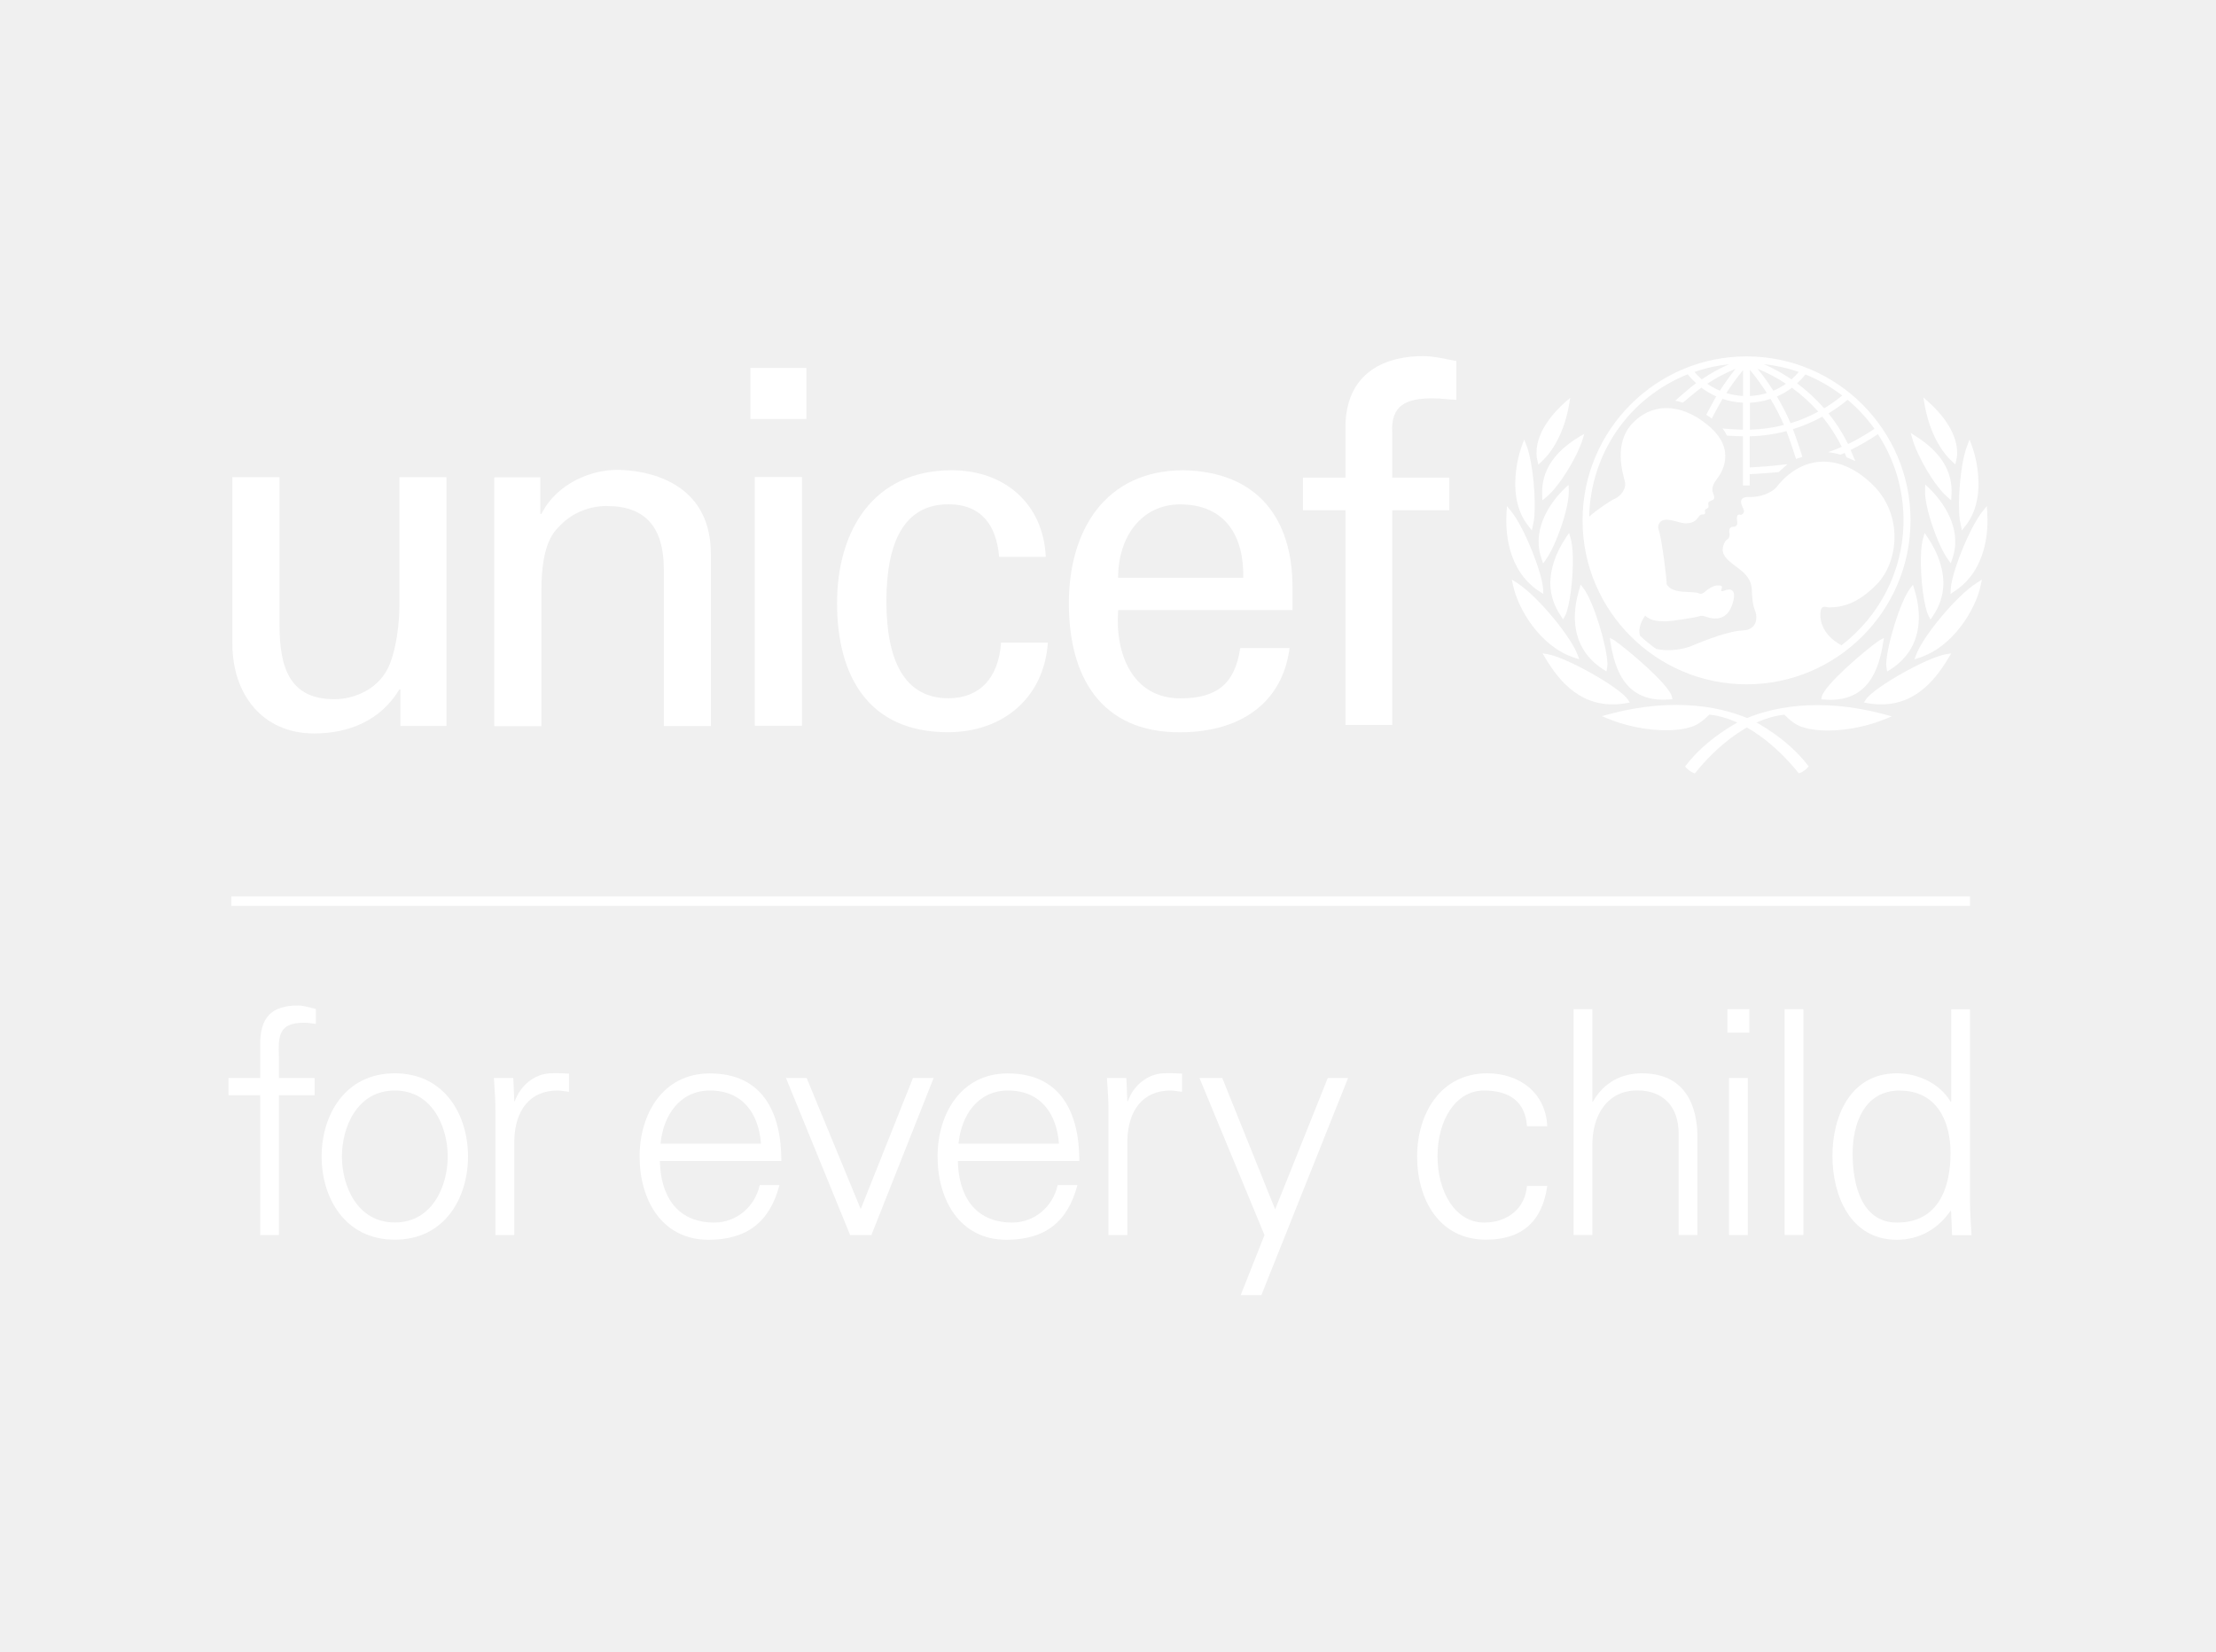
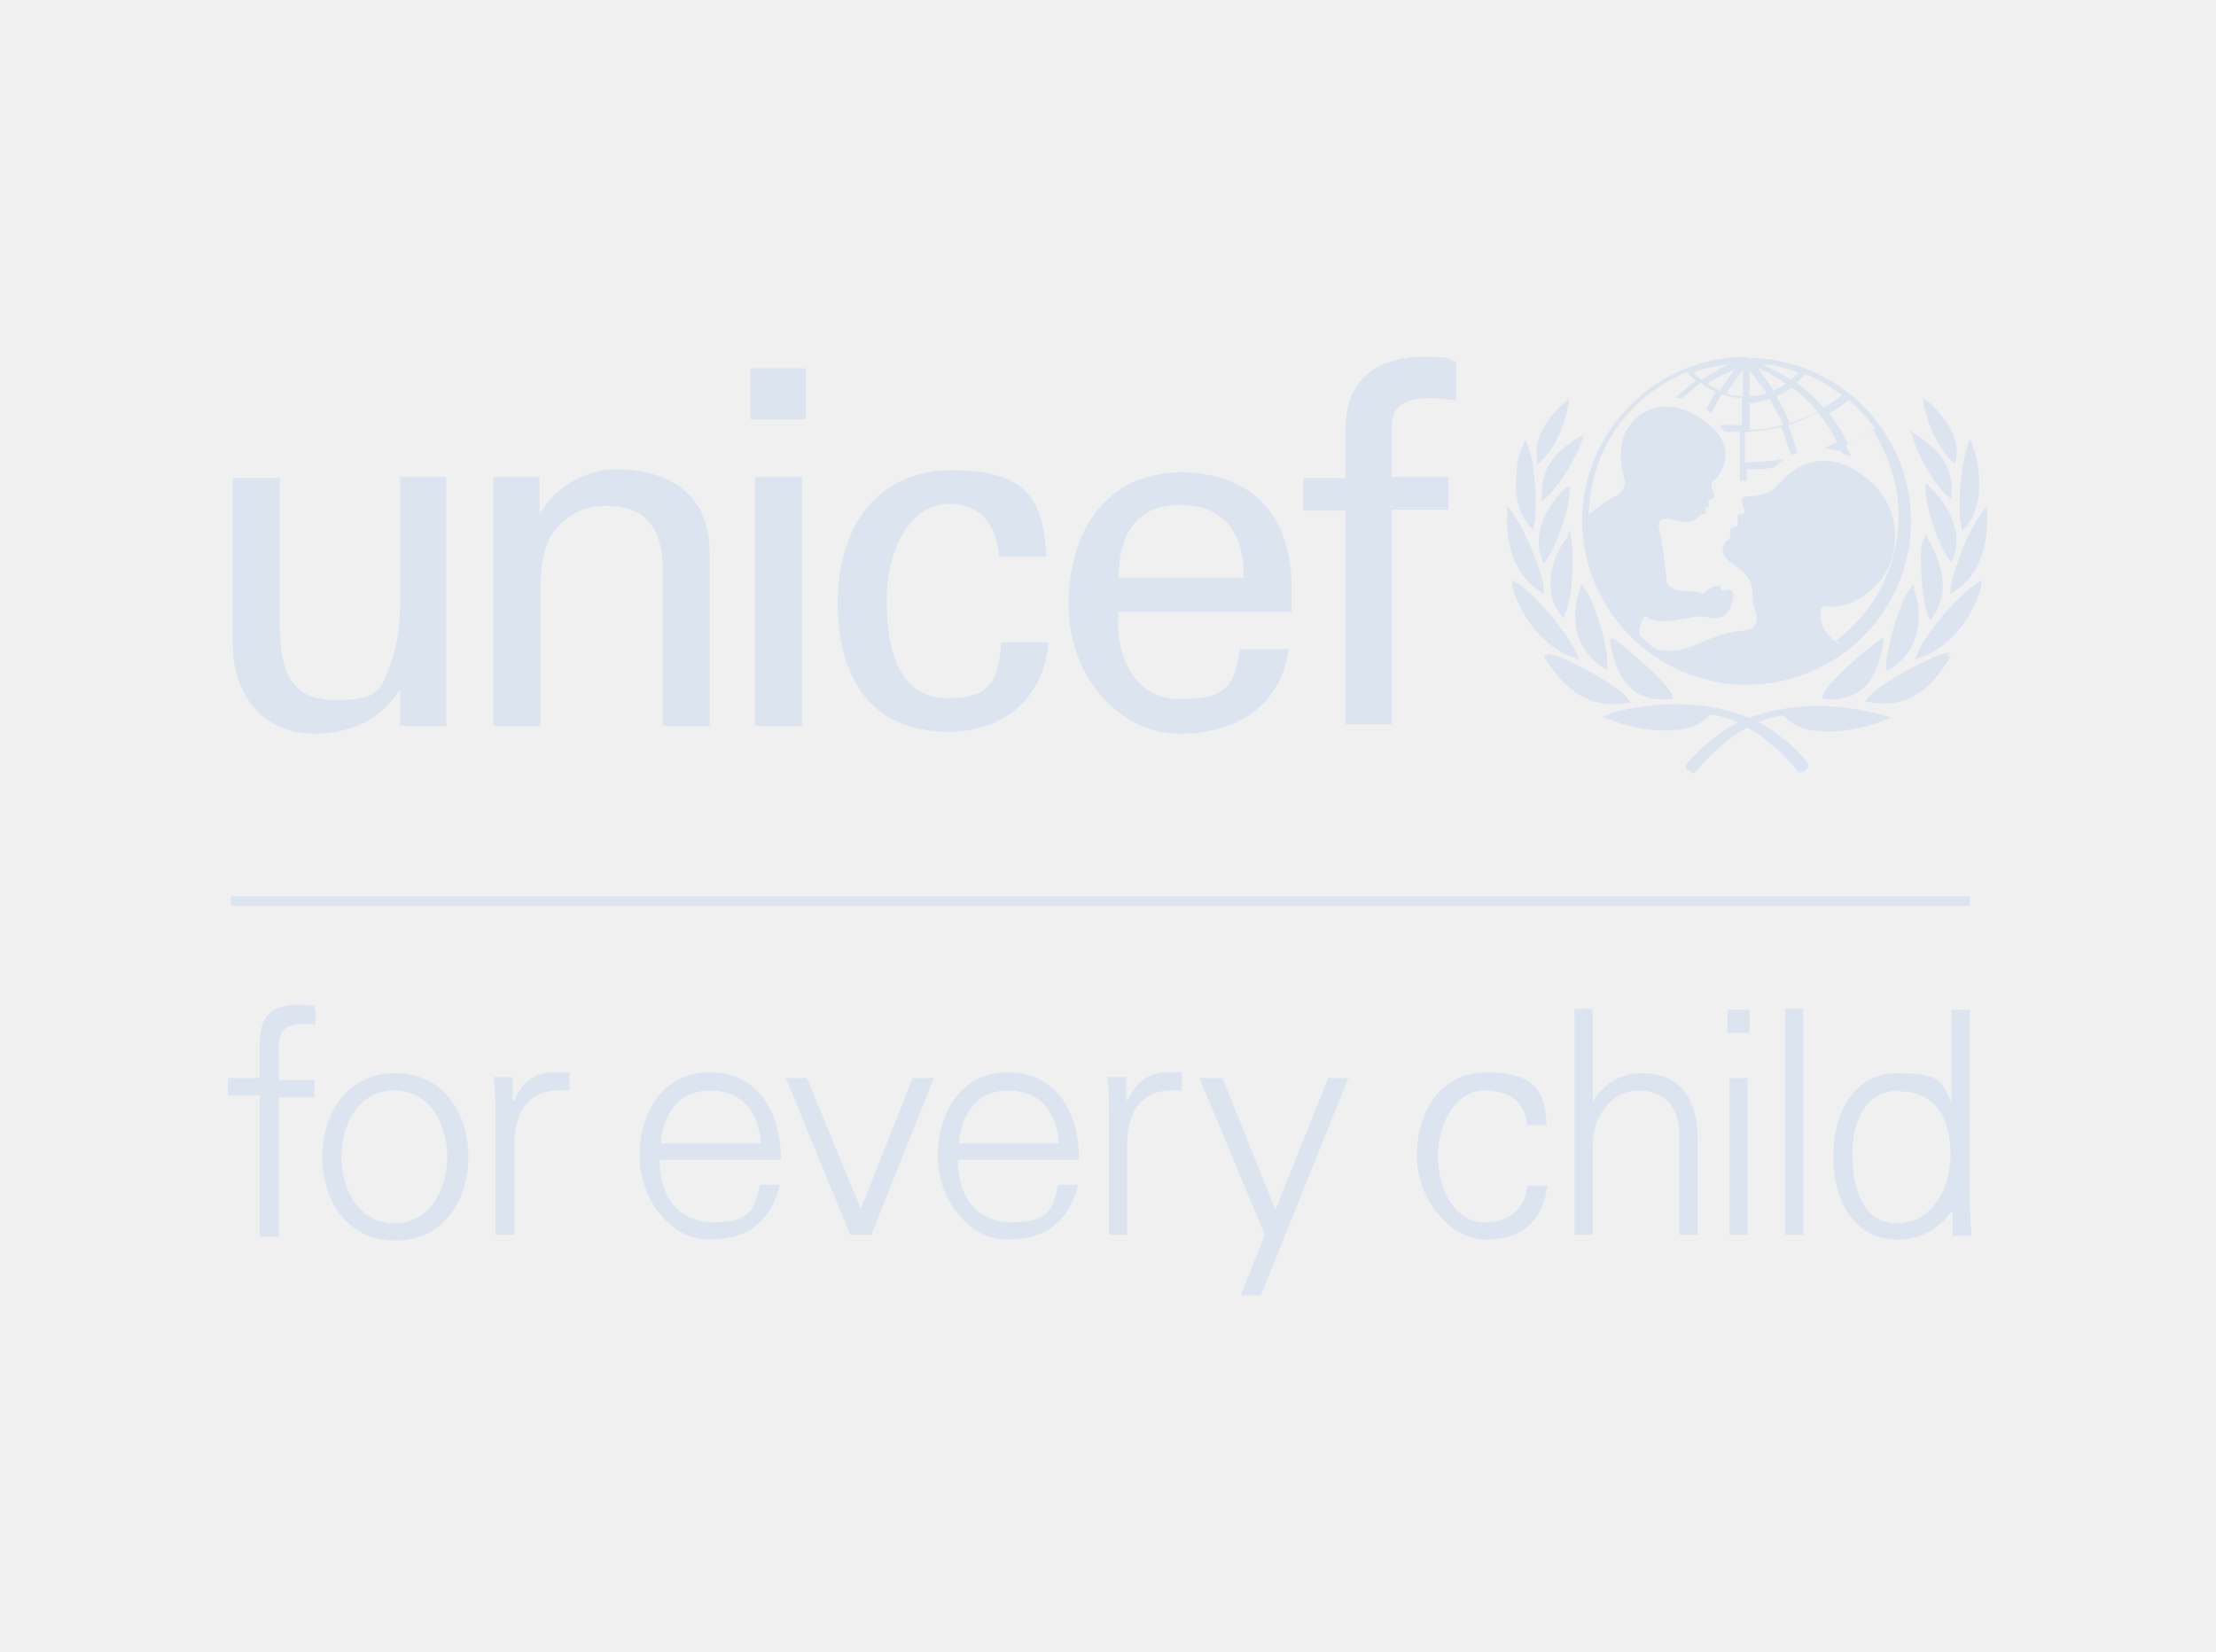
- <svg xmlns="http://www.w3.org/2000/svg" id="Layer_1" data-name="Layer 1" viewBox="0 0 230.4 171.7">
+ <svg xmlns="http://www.w3.org/2000/svg" id="Layer_1" version="1.1" viewBox="0 0 230.4 171.7">
  <defs>
    <style>
-       .cls-1 {
-         fill: #fff;
+       .st0 {
+         fill: #dce5ef;
      }
    </style>
  </defs>
  <g>
-     <path class="cls-1" d="M191.49,67.13c-2.27-1.25-2.31-2.97-2.19-3.61.12-.65.56-.36.85-.36,1.49,0,3.06-.44,4.99-2.41,2.18-2.22,2.86-7.17-.48-10.39-3.61-3.47-7.45-2.87-9.92.25-.51.64-1.74,1.11-2.82,1.07-1.59-.06-.59,1.19-.59,1.45s-.24.44-.38.4c-.54-.15-.32.64-.32.88s-.22.36-.34.36c-.67,0-.48.6-.46.77.02.16-.04.44-.26.56-.21.12-.46.64-.46,1.05,0,.73.66,1.23,1.77,2.05,1.1.83,1.24,1.61,1.26,2.18.02.56.07,1.47.32,2.07.3.72.26,2.05-1.27,2.11-1.87.08-5.19,1.57-5.47,1.67-1.06.37-2.45.51-3.54.24-.59-.42-1.14-.87-1.67-1.36-.22-.75.16-1.56.54-2.1.62.62,1.55.58,2.07.6.52.02,3.08-.38,3.44-.5.36-.12.52-.08.74,0,.97.35,2.31.46,2.86-1.41.54-1.87-.74-1.35-.9-1.27-.16.08-.38.06-.3-.1.24-.48-.12-.43-.32-.45-.52-.05-1.21.5-1.43.7-.22.2-.44.18-.53.14-.69-.34-2.76.15-3.4-.97.06-.3-.52-4.85-.82-5.63-.07-.17-.12-.44.08-.74.53-.79,1.97.06,2.76.04.94-.03,1.09-.42,1.35-.73.25-.31.43-.14.56-.22.17-.11,0-.33.07-.45s.13-.06.29-.2c.16-.14-.02-.44.06-.56.23-.35.86-.07.48-.99-.21-.5.08-1.05.36-1.41.46-.59,2.22-3.07-.89-5.64-2.96-2.45-5.96-2.26-7.89-.16-1.93,2.09-.97,5.15-.76,5.96.2.81-.38,1.53-1.05,1.85-.53.25-1.73,1.05-2.65,1.85.15-6.57,4.13-12.34,10.24-14.8.26.33.55.63.87.92-.68.5-2.17,1.83-2.17,1.83,0,0,.2.03.39.08.13.03.41.12.41.12,0,0,1.31-1.11,1.92-1.56.48.36,1,.67,1.55.91-.3.5-1.04,1.91-1.04,1.91,0,0,.17.1.32.21.16.1.25.19.25.19,0,0,.81-1.53,1.12-2.05.68.23,1.4.36,2.12.39v2.81c-.4-.01-1.43-.05-1.85-.1l-.26-.03.15.22c.11.16.2.32.27.47l.03.06h.07c.3.03,1.24.06,1.59.07v5.11h.71v-1.17c1.04-.05,1.9-.12,2.95-.21h.05s.92-.82.92-.82l-.5.04c-1.11.14-2.08.21-2.96.26,0,0-.3.02-.46.03v-3.24c1.28-.03,2.57-.21,3.82-.54.34.84.99,2.89.99,2.89l.67-.21s-.65-2.03-.99-2.88c1.06-.33,2.09-.77,3.06-1.3.78.96,1.46,2.01,2.02,3.13-.5.24-1.42.56-1.42.56.73.08,1.29.26,1.29.26,0,0,.26-.11.43-.18.06.15.19.44.19.44l.92.41-.11-.26s-.3-.73-.38-.9c.97-.48,1.93-1.03,2.84-1.64,1.74,2.66,2.66,5.75,2.66,8.94,0,5.3-2.54,10.02-6.46,13.02M179.81,37.86c-1.01.44-1.97.97-2.88,1.59-.28-.25-.52-.5-.76-.77,1.17-.41,2.39-.68,3.64-.81M178.82,40.63c-.47-.2-.9-.44-1.31-.73.92-.61,1.91-1.13,2.94-1.55-.58.73-1.13,1.49-1.63,2.28M181.23,38.49v2.69c-.59-.03-1.17-.14-1.74-.31.53-.82,1.11-1.62,1.74-2.38M181.94,41.88c.73-.04,1.45-.17,2.14-.4.52.87.99,1.78,1.4,2.71-1.16.3-2.35.46-3.54.49v-2.8ZM181.94,38.46c.63.76,1.22,1.56,1.76,2.41-.57.18-1.16.28-1.76.31v-2.72ZM185.69,39.9c-.41.29-.85.54-1.31.73-.5-.78-1.05-1.55-1.65-2.29,1.03.42,2.02.95,2.95,1.56M187.02,38.68c-.23.28-.48.53-.76.77-.9-.62-1.86-1.14-2.86-1.58,1.24.13,2.45.4,3.61.81M189.04,42.81c-.91.49-1.88.9-2.87,1.2-.41-.95-.89-1.88-1.42-2.78.55-.24,1.07-.54,1.56-.91,1,.73,1.92,1.56,2.74,2.49M187.72,38.94c1.36.55,2.64,1.29,3.82,2.19-.59.48-1.22.93-1.88,1.33-.84-.96-1.78-1.83-2.81-2.6.31-.29.6-.59.86-.92M194.89,44.59c-.87.59-1.79,1.12-2.74,1.59-.56-1.13-1.24-2.2-2.04-3.19.7-.43,1.37-.9,1.99-1.42,1.06.89,1.99,1.9,2.79,3.02M181.59,37.06c-9.4,0-17.05,7.65-17.05,17.05s7.65,17.05,17.05,17.05,17.05-7.65,17.05-17.05-7.65-17.05-17.05-17.05" />
-     <path class="cls-1" d="M162.99,41.59l-.27.24c-1,.89-3.29,3.22-2.93,5.79,0,0,.04.18.04.18,0,0,.11.51.11.51l.32-.29c1.4-1.28,2.45-3.45,2.88-5.95l.12-.7-.27.24Z" />
-     <path class="cls-1" d="M158.35,46.02l-.11.31c-.16.43-.45,1.33-.6,2.52-.22,1.69-.17,4.09,1.3,5.88,0,0,.16.21.16.21l.17.22.22-1.09c.24-1.92-.08-5.95-.78-7.75l-.24-.61-.11.31Z" />
-     <path class="cls-1" d="M156.66,52.95l-.02.32c-.12,1.72-.03,5.98,3.41,8.23,0,0,.41.26.41.26l-.02-.48c-.06-1.61-1.94-6.43-3.36-8.16l-.4-.49-.02.32Z" />
-     <path class="cls-1" d="M157.25,60.56l.06.29c.5,2.44,2.82,6.4,6.4,7.55l.49.16-.18-.48c-.67-1.83-4.12-6.09-6.33-7.49l-.5-.32.06.29Z" />
-     <path class="cls-1" d="M164.44,45.27l-.28.17c-2.67,1.63-3.91,3.6-3.82,6.03l.02.56.39-.32c1.44-1.19,3.24-4.24,3.78-5.97l.19-.63-.28.17Z" />
-     <path class="cls-1" d="M162.88,50.6l-.2.19c-.68.65-2.89,3-2.7,5.9.03.45.13.93.3,1.43l.16.47.29-.4c1.05-1.48,2.45-5.4,2.38-7.22l-.02-.55-.2.19Z" />
-     <path class="cls-1" d="M162.99,55.64l-.15.22c-1.11,1.65-1.68,3.35-1.65,4.91.03,1.16.4,2.26,1.1,3.29l.23.35.2-.37c.48-.9.86-3.84.81-6.15-.02-.82-.11-1.5-.24-1.96l-.15-.51-.15.22Z" />
-     <path class="cls-1" d="M164.28,61.03l-.07.23c-.33,1.07-.49,2.12-.47,3.12.07,2.25,1.06,4.02,2.97,5.24l.32.2.07-.43s.03-.35.03-.35c-.05-1.83-1.42-6.45-2.49-7.86l-.3-.39-.07.23Z" />
-     <path class="cls-1" d="M160.86,68.14,160.52,68.18l.14.23c1.43,2.4,3.87,5.51,8.42,4.71l.38-.07-.22-.32c-.85-1.26-6.38-4.38-8.33-4.7l-.53-.09.14.23Z" />
-     <path class="cls-1" d="M167.26,74.28h0l-.71.19.68.28c2.9,1.18,6.53,1.53,8.63.83.79-.27,1.27-.7,1.86-1.27,3.71.38,7.17,3.46,9.2,5.98,0,0,.11.12.11.12l.16-.05c.23-.08.58-.35.72-.51l.14-.15-.13-.17c-2.11-2.76-5.41-4.47-5.56-4.54-2.97-1.45-8.22-2.58-15.1-.71" />
-     <path class="cls-1" d="M167.41,66.58l.04.24c.43,2.73,1.54,6.31,6.15,5.91l.29-.02-.07-.29c-.31-1.24-4.53-4.84-6.01-5.86l-.44-.23.04.24Z" />
-     <path class="cls-1" d="M199.98,41.35l.12.7c.43,2.5,1.48,4.67,2.88,5.95l.32.29s.11-.51.11-.51c0,0,.04-.17.04-.18.35-2.56-1.93-4.9-2.93-5.79l-.27-.24-.27-.24Z" />
-     <path class="cls-1" d="M204.78,45.71l-.24.61c-.71,1.8-1.03,5.82-.78,7.75l.22,1.09.17-.22s.16-.21.16-.21c1.47-1.79,1.52-4.18,1.3-5.88-.15-1.2-.44-2.09-.6-2.52l-.12-.31-.11-.31Z" />
-     <path class="cls-1" d="M206.57,52.63l-.4.49c-1.41,1.73-3.3,6.54-3.35,8.16l-.02.48s.4-.26.4-.27c3.45-2.25,3.53-6.51,3.41-8.23l-.02-.32-.02-.32Z" />
-     <path class="cls-1" d="M206.06,60.27l-.5.32c-2.22,1.4-5.67,5.66-6.33,7.49l-.18.48.49-.16c3.58-1.15,5.9-5.11,6.4-7.55l.06-.29.06-.29Z" />
-     <path class="cls-1" d="M198.66,45.02l.18.63c.49,1.74,2.24,4.83,3.65,6.05l.38.33.03-.56c.14-2.43-1.07-4.42-3.7-6.1l-.28-.18-.28-.18Z" />
-     <path class="cls-1" d="M200.17,50.4l-.02.55c-.07,1.82,1.32,5.74,2.38,7.22l.29.4.16-.46c.17-.5.27-.98.3-1.43.19-2.9-2.01-5.25-2.7-5.9l-.2-.19-.2-.19Z" />
-     <path class="cls-1" d="M200.11,55.42l-.15.51c-.14.46-.22,1.14-.24,1.96-.06,2.32.32,5.25.8,6.16l.2.37.24-.35c.7-1.03,1.06-2.13,1.09-3.29.04-1.56-.53-3.26-1.64-4.91l-.15-.22-.15-.22Z" />
-     <path class="cls-1" d="M198.89,60.8l-.29.39c-1.07,1.41-2.44,6.02-2.49,7.86,0,0,.03.34.03.35l.07.43s.32-.2.32-.2c1.91-1.22,2.91-2.99,2.97-5.24.03-1-.13-2.05-.47-3.12l-.07-.23-.07-.23Z" />
-     <path class="cls-1" d="M202.39,68.14,202.86,67.94s-.53.09-.53.09c-1.95.32-7.48,3.44-8.33,4.7l-.21.32.38.07c4.56.8,6.99-2.31,8.42-4.71l.14-.23.14-.23Z" />
-     <path class="cls-1" d="M180.89,75c-.15.07-3.45,1.78-5.56,4.54l-.13.17.14.15c.15.16.49.43.72.51l.15.05.11-.12c2.02-2.52,5.49-5.6,9.2-5.98.59.57,1.07,1.01,1.86,1.28,2.1.71,5.73.36,8.63-.83l.69-.28-.72-.19c-6.88-1.87-12.13-.74-15.1.71" />
-     <path class="cls-1" d="M195.87,66.34l-.44.23c-1.48,1.01-5.7,4.62-6.01,5.86l-.07.29.29.02c4.61.4,5.72-3.18,6.15-5.91l.04-.24.04-.24Z" />
+     <path class="st0" d="M191.5,67.1c-2.3-1.2-2.3-3-2.2-3.6.1-.7.6-.4.9-.4,1.5,0,3.1-.4,5-2.4,2.2-2.2,2.9-7.2-.5-10.4-3.6-3.5-7.4-2.9-9.9.2-.5.6-1.7,1.1-2.8,1.1-1.6,0-.6,1.2-.6,1.5s-.2.4-.4.4c-.5-.2-.3.6-.3.9s-.2.4-.3.4c-.7,0-.5.6-.5.8s0,.4-.3.6c-.2,0-.5.6-.5,1,0,.7.7,1.2,1.8,2s1.2,1.6,1.3,2.2c0,.6,0,1.5.3,2.1.3.7.3,2-1.3,2.1-1.9,0-5.2,1.6-5.5,1.7-1.1.4-2.4.5-3.5.2-.6-.4-1.1-.9-1.7-1.4-.2-.8.2-1.6.5-2.1.6.6,1.6.6,2.1.6s3.1-.4,3.4-.5c.4,0,.5,0,.7,0,1,.3,2.3.5,2.9-1.4.5-1.9-.7-1.3-.9-1.3s-.4,0-.3,0c.2-.5-.1-.4-.3-.5-.5,0-1.2.5-1.4.7s-.4.2-.5,0c-.7-.3-2.8.2-3.4-1,0-.3-.5-4.8-.8-5.6,0-.2-.1-.4,0-.7.5-.8,2,0,2.8,0s1.1-.4,1.4-.7c.2-.3.4,0,.6-.2.2,0,0-.3,0-.5s.1,0,.3-.2c.2,0,0-.4,0-.6.2-.3.9,0,.5-1s0-1,.4-1.4c.5-.6,2.2-3.1-.9-5.6-3-2.5-6-2.3-7.9-.2s-1,5.2-.8,6-.4,1.5-1.1,1.8c-.5.2-1.7,1-2.6,1.8.1-6.6,4.1-12.3,10.2-14.8.3.3.6.6.9.9-.7.5-2.2,1.8-2.2,1.8h.4c.1,0,.4,0,.4,0,0,0,1.3-1.1,1.9-1.6.5.4,1,.7,1.6.9-.3.5-1,1.9-1,1.9,0,0,.2,0,.3.2.2,0,.2.2.2.2,0,0,.8-1.5,1.1-2,.7.2,1.4.4,2.1.4v2.8h-2.2v.2c.2.2.3.3.4.5h1.6v5.1h.7v-1.2c1,0,1.9,0,2.9-.2h0l.9-.8h-.5c-1.1.2-2.1.2-3,.3h-.5v-3.2c1.3,0,2.6-.2,3.8-.5.3.8,1,2.9,1,2.9l.7-.2s-.6-2-1-2.9c1.1-.3,2.1-.8,3.1-1.3.8,1,1.5,2,2,3.1-.5.2-1.4.6-1.4.6.7,0,1.3.3,1.3.3,0,0,.3,0,.4-.2,0,.2.2.4.2.4l.9.4v-.3c-.1,0-.4-.7-.5-.9,1-.5,1.9-1,2.8-1.6,1.7,2.7,2.7,5.8,2.7,8.9,0,5.3-2.5,10-6.5,13M179.8,37.9c-1,.4-2,1-2.9,1.6-.3-.2-.5-.5-.8-.8,1.2-.4,2.4-.7,3.6-.8M178.8,40.6c-.5-.2-.9-.4-1.3-.7.9-.6,1.9-1.1,2.9-1.5-.6.7-1.1,1.5-1.6,2.3M181.2,38.5v2.7c-.6,0-1.2,0-1.7-.3.5-.8,1.1-1.6,1.7-2.4M181.9,41.9c.7,0,1.4-.2,2.1-.4.5.9,1,1.8,1.4,2.7-1.2.3-2.4.5-3.5.5v-2.8ZM181.9,38.5c.6.8,1.2,1.6,1.8,2.4-.6.2-1.2.3-1.8.3v-2.7ZM185.7,39.9c-.4.3-.9.5-1.3.7-.5-.8-1.1-1.5-1.6-2.3,1,.4,2,1,2.9,1.6M187,38.7c-.2.3-.5.5-.8.8-.9-.6-1.9-1.1-2.9-1.6,1.2,0,2.4.4,3.6.8M189,42.8c-.9.5-1.9.9-2.9,1.2-.4-1-.9-1.9-1.4-2.8.6-.2,1.1-.5,1.6-.9,1,.7,1.9,1.6,2.7,2.5M187.7,38.9c1.4.5,2.6,1.3,3.8,2.2-.6.5-1.2.9-1.9,1.3-.8-1-1.8-1.8-2.8-2.6.3-.3.6-.6.9-.9M194.9,44.6c-.9.6-1.8,1.1-2.7,1.6-.6-1.1-1.2-2.2-2-3.2.7-.4,1.4-.9,2-1.4,1.1.9,2,1.9,2.8,3M181.6,37.1c-9.4,0-17.1,7.7-17.1,17s7.6,17.1,17.1,17.1,17.1-7.7,17.1-17-7.6-17-17.1-17" />
+     <path class="st0" d="M163,41.6l-.3.2c-1,.9-3.3,3.2-2.9,5.8v.7c.1,0,.4-.3.4-.3,1.4-1.3,2.4-3.5,2.9-6v-.7c.1,0-.2.2-.2.2h0Z" />
+     <path class="st0" d="M158.4,46v.3c-.3.4-.6,1.3-.7,2.5-.2,1.7-.2,4.1,1.3,5.9l.2.2.2.2.2-1.1c.2-1.9,0-6-.8-7.8l-.2-.6v.3h-.2Z" />
+     <path class="st0" d="M156.7,53v.3c-.1,1.7,0,6,3.4,8.2l.4.3v-.5c0-1.6-2-6.4-3.4-8.2l-.4-.5v.3h0Z" />
+     <path class="st0" d="M157.2,60.6v.3c.6,2.4,2.9,6.4,6.5,7.5l.5.2-.2-.5c-.7-1.8-4.1-6.1-6.3-7.5l-.5-.3v.3Z" />
+     <path class="st0" d="M164.4,45.3l-.3.2c-2.7,1.6-3.9,3.6-3.8,6v.6l.4-.3c1.4-1.2,3.2-4.2,3.8-6l.2-.6-.3.2h0Z" />
+     <path class="st0" d="M162.9,50.6l-.2.2c-.7.7-2.9,3-2.7,5.9,0,.5.1.9.3,1.4l.2.5.3-.4c1.1-1.5,2.4-5.4,2.4-7.2v-.5l-.2.2h-.1Z" />
+     <path class="st0" d="M163,55.6v.2c-1.3,1.7-1.8,3.3-1.8,4.9s.4,2.3,1.1,3.3l.2.3.2-.4c.5-.9.9-3.8.8-6.2,0-.8-.1-1.5-.2-2v-.5c-.1,0-.3.2-.3.2h0v.2Z" />
+     <path class="st0" d="M164.3,61v.2c-.4,1.1-.6,2.1-.5,3.1,0,2.2,1.1,4,3,5.2l.3.2v-.7c.1-1.8-1.3-6.5-2.4-7.9l-.3-.4v.2h-.1Z" />
+     <path class="st0" d="M160.9,68.1h-.3v.3c1.5,2.4,4,5.5,8.5,4.7h.4l-.2-.4c-.9-1.3-6.4-4.4-8.3-4.7h-.5.1c0,0,.3,0,.3,0Z" />
+     <path class="st0" d="M167.3,74.3h0l-.7.2.7.3c2.9,1.2,6.5,1.5,8.6.8.8-.3,1.3-.7,1.9-1.3,3.7.4,7.2,3.5,9.2,6h.1c0,0,.2,0,.2,0,.2,0,.6-.3.7-.5v-.2c.1,0,0-.2,0-.2-2.1-2.8-5.4-4.5-5.6-4.5-3-1.4-8.2-2.6-15.1-.7" />
+     <path class="st0" d="M167.4,66.6v.2c.5,2.7,1.6,6.3,6.2,5.9h.3v-.3c-.3-1.2-4.5-4.8-6-5.9l-.4-.2v.2h-.1Z" />
+     <path class="st0" d="M200,41.3v.7c.5,2.5,1.6,4.7,3,6l.3.3v-.5c.1,0,.1-.2.1-.2.4-2.6-1.9-4.9-2.9-5.8l-.3-.2-.3-.2h0Z" />
+     <path class="st0" d="M204.8,45.7l-.2.6c-.7,1.8-1,5.8-.8,7.8l.2,1.1.2-.2.2-.2c1.5-1.8,1.5-4.2,1.3-5.9-.1-1.2-.4-2.1-.6-2.5v-.3c-.1,0-.2-.3-.2-.3h0Z" />
+     <path class="st0" d="M206.6,52.6l-.4.5c-1.4,1.7-3.3,6.5-3.4,8.2v.5l.4-.3c3.4-2.2,3.5-6.5,3.4-8.2v-.6h0Z" />
+     <path class="st0" d="M206.1,60.3l-.5.3c-2.2,1.4-5.7,5.7-6.3,7.5l-.2.5.5-.2c3.6-1.2,5.9-5.1,6.4-7.5v-.3s.1-.3.1-.3Z" />
+     <path class="st0" d="M198.7,45l.2.6c.5,1.7,2.2,4.8,3.6,6l.4.3v-.6c.2-2.4-1-4.4-3.7-6.1l-.3-.2-.3-.2h0v.2Z" />
+     <path class="st0" d="M200.2,50.4v.5c0,1.8,1.3,5.7,2.4,7.2l.3.4.2-.5c.2-.5.3-1,.3-1.4.2-2.9-2-5.2-2.7-5.9l-.2-.2-.2-.2h-.1Z" />
+     <path class="st0" d="M200.1,55.4v.5c-.3.5-.4,1.1-.4,2,0,2.3.3,5.2.8,6.2l.2.4.2-.3c.7-1,1.1-2.1,1.1-3.3s-.5-3.3-1.6-4.9v-.2c-.1,0-.3-.2-.3-.2h0v-.2Z" />
+     <path class="st0" d="M198.9,60.8l-.3.4c-1.1,1.4-2.4,6-2.5,7.9v.7l.4-.2c1.9-1.2,2.9-3,3-5.2,0-1-.1-2-.5-3.1v-.4h-.1,0Z" />
+     <path class="st0" d="M202.4,68.1l.5-.2h-.5c-1.9.4-7.5,3.5-8.3,4.8l-.2.3h.4c4.6.9,7-2.2,8.4-4.6v-.2c.1,0,.3-.2.3-.2l-.5.2h0Z" />
+     <path class="st0" d="M180.9,75c-.1,0-3.4,1.8-5.6,4.5v.2c-.1,0,0,.2,0,.2.1.2.5.4.7.5h.2c2-2.5,5.5-5.6,9.2-6,.6.6,1.1,1,1.9,1.3,2.1.7,5.7.4,8.6-.8l.7-.3-.7-.2c-6.9-1.9-12.1-.7-15.1.7" />
+     <path class="st0" d="M195.9,66.3l-.4.2c-1.5,1-5.7,4.6-6,5.9v.3h.2c4.6.4,5.7-3.2,6.1-5.9v-.4h0Z" />
  </g>
-   <path class="cls-1" d="M78.48,49.6h4.9v25.87h-4.9v-25.87ZM78.02,38.26h5.82v5.31h-5.82v-5.31Z" />
+   <path class="st0" d="M78.5,49.6h4.9v25.9h-4.9v-25.9ZM78,38.3h5.8v5.3h-5.8v-5.3Z" />
  <g>
-     <path class="cls-1" d="M41.52,49.62h4.9v25.87h-4.79v-3.81h-.1c-1.96,3.25-5.26,4.59-8.87,4.59-5.41,0-8.5-4.12-8.5-9.33v-17.32h4.9v15.31c0,4.48,1.03,7.78,5.72,7.78,2.01,0,4.74-1.03,5.77-3.71.93-2.42.98-5.46.98-6.08v-13.3Z" />
-     <path class="cls-1" d="M56.19,53.44h.1c1.65-3.25,5.26-4.58,7.83-4.58,1.8,0,9.79.46,9.79,8.76v17.88h-4.89v-16.28c0-4.28-1.81-6.6-5.93-6.6,0,0-2.68-.15-4.74,1.91-.72.72-2.06,1.85-2.06,6.91v14.07h-4.9v-25.87h4.79v3.81Z" />
-     <path class="cls-1" d="M103.88,57.92c-.26-3.23-1.79-5.48-5.27-5.48-4.66,0-6.45,4.04-6.45,10.08s1.8,10.09,6.45,10.09c3.22,0,5.22-2.09,5.47-5.79h4.87c-.41,5.79-4.71,9.32-10.4,9.32-8.24,0-11.52-5.83-11.52-13.41s3.79-13.83,11.93-13.83c5.43,0,9.52,3.43,9.77,9.01h-4.86Z" />
-     <path class="cls-1" d="M129.26,60.08c.1-4.3-1.85-7.63-6.56-7.63-4.05,0-6.45,3.42-6.45,7.63h13ZM116.26,63.45c-.36,4.51,1.49,9.17,6.45,9.17,3.79,0,5.68-1.48,6.24-5.23h5.13c-.77,5.85-5.28,8.76-11.42,8.76-8.25,0-11.53-5.83-11.53-13.42s3.8-13.83,11.94-13.83c7.68.16,11.31,5.02,11.31,12.14v2.4h-18.12Z" />
-     <path class="cls-1" d="M139.89,75.38v-22.32h-4.42v-3.39h4.42v-5.52c.16-5.63,4.4-7.12,8.04-7.12,1.18,0,2.31.3,3.49.51v4.04c-.83-.04-1.64-.16-2.47-.16-2.76,0-4.35.73-4.2,3.54v4.71h5.94v3.39h-5.94v22.32h-4.86Z" />
+     <path class="st0" d="M41.5,49.6h4.9v25.9h-4.8v-3.8h0c-2,3.2-5.3,4.6-8.9,4.6-5.4,0-8.5-4.1-8.5-9.3v-17.3h4.9v15.3c0,4.5,1,7.8,5.7,7.8s4.7-1,5.8-3.7c.9-2.4,1-5.5,1-6.1v-13.3h-.1Z" />
+     <path class="st0" d="M56.2,53.4h0c1.7-3.2,5.3-4.6,7.8-4.6s9.8.5,9.8,8.8v17.9h-4.9v-16.3c0-4.3-1.8-6.6-5.9-6.6,0,0-2.7-.2-4.7,1.9-.7.7-2.1,1.8-2.1,6.9v14.1h-4.9v-25.9h4.8v3.8h.1Z" />
+     <path class="st0" d="M103.9,57.9c-.3-3.2-1.8-5.5-5.3-5.5s-6.4,4-6.4,10.1,1.8,10.1,6.4,10.1,5.2-2.1,5.5-5.8h4.9c-.4,5.8-4.7,9.3-10.4,9.3-8.2,0-11.5-5.8-11.5-13.4s3.8-13.8,11.9-13.8,9.5,3.4,9.8,9h-4.9Z" />
+     <path class="st0" d="M129.3,60.1c.1-4.3-1.8-7.6-6.6-7.6s-6.4,3.4-6.4,7.6h13ZM116.3,63.5c-.4,4.5,1.5,9.2,6.4,9.2s5.7-1.5,6.2-5.2h5.1c-.8,5.8-5.3,8.8-11.4,8.8s-11.5-5.8-11.5-13.4,3.8-13.8,11.9-13.8c7.7.2,11.3,5,11.3,12.1v2.4h-18.1,0Z" />
+     <path class="st0" d="M139.9,75.4v-22.3h-4.4v-3.4h4.4v-5.5c.2-5.6,4.4-7.1,8-7.1s2.3.3,3.5.5v4c-.8,0-1.6-.2-2.5-.2-2.8,0-4.4.7-4.2,3.5v4.7h5.9v3.4h-5.9v22.3h-4.9,0Z" />
  </g>
-   <rect class="cls-1" x="24.05" y="93.21" width="180.77" height=".99" />
+   <rect class="st0" x="24" y="93.2" width="180.8" height="1" />
  <g>
-     <path class="cls-1" d="M27.05,128.43v-14.54h-3.29v-1.79h3.29v-3.48c0-2.8,1.14-4.06,3.94-4.06.62,0,1.27.23,1.85.36v1.56c-.39-.06-.81-.13-1.2-.13-2.67,0-2.73,1.33-2.64,3.67v2.08h3.71v1.79h-3.71v14.54h-1.95Z" />
-     <path class="cls-1" d="M41.05,113.4c-3.94,0-5.5,3.84-5.5,6.86s1.56,6.86,5.5,6.86,5.5-3.84,5.5-6.86-1.56-6.86-5.5-6.86M48.66,120.26c0,4.29-2.41,8.65-7.61,8.65s-7.61-4.36-7.61-8.65,2.41-8.65,7.61-8.65,7.61,4.36,7.61,8.65" />
-     <path class="cls-1" d="M53.46,128.43h-1.95v-12.65c.03-1.27-.1-2.57-.16-3.68h2.02l.1,2.41h.06c.58-1.66,2.05-2.83,3.68-2.9.65-.03,1.3,0,1.95.03v1.89c-.39-.03-.81-.13-1.2-.13-2.89,0-4.42,2.08-4.49,5.2v9.82Z" />
-     <path class="cls-1" d="M79.12,118.93c-.23-3.15-1.92-5.53-5.3-5.53-3.19,0-4.88,2.67-5.14,5.53h10.44ZM68.61,120.72c.06,3.48,1.66,6.41,5.66,6.41,2.31,0,4.23-1.66,4.72-3.9h2.05c-1.01,3.9-3.45,5.69-7.38,5.69-4.88,0-7.16-4.2-7.16-8.65s2.44-8.65,7.29-8.65c5.46,0,7.45,4,7.45,9.11h-12.62Z" />
+     <path class="st0" d="M27,128.4v-14.5h-3.3v-1.8h3.3v-3.5c0-2.8,1.1-4.1,3.9-4.1s1.3.2,1.9.4v1.6c-.4,0-.8,0-1.2,0-2.7,0-2.7,1.3-2.6,3.7v2.1h3.7v1.8h-3.7v14.5h-2,0Z" />
+     <path class="st0" d="M41,113.4c-3.9,0-5.5,3.8-5.5,6.9s1.6,6.9,5.5,6.9,5.5-3.8,5.5-6.9-1.6-6.9-5.5-6.9M48.7,120.3c0,4.3-2.4,8.7-7.6,8.7s-7.6-4.4-7.6-8.7,2.4-8.7,7.6-8.7,7.6,4.4,7.6,8.7" />
+     <path class="st0" d="M53.5,128.4h-2v-12.7c0-1.3,0-2.6-.2-3.7h2v2.4h.2c.6-1.7,2-2.8,3.7-2.9h2v1.9c-.4,0-.8,0-1.2,0-2.9,0-4.4,2.1-4.5,5.2v9.8h0Z" />
+     <path class="st0" d="M79.1,118.9c-.2-3.2-1.9-5.5-5.3-5.5s-4.9,2.7-5.1,5.5h10.4ZM68.6,120.7c0,3.5,1.7,6.4,5.7,6.4s4.2-1.7,4.7-3.9h2.1c-1,3.9-3.4,5.7-7.4,5.7s-7.2-4.2-7.2-8.7,2.4-8.7,7.3-8.7,7.4,4,7.4,9.1h-12.6Z" />
  </g>
-   <polygon class="cls-1" points="83.87 112.1 89.49 125.73 94.92 112.1 97.07 112.1 90.6 128.43 88.39 128.43 81.72 112.1 83.87 112.1" />
+   <polygon class="st0" points="83.9 112.1 89.5 125.7 94.9 112.1 97.1 112.1 90.6 128.4 88.4 128.4 81.7 112.1 83.9 112.1" />
  <g>
-     <path class="cls-1" d="M110.1,118.93c-.23-3.15-1.92-5.53-5.3-5.53-3.19,0-4.88,2.67-5.14,5.53h10.44ZM99.59,120.72c.06,3.48,1.66,6.41,5.66,6.41,2.31,0,4.23-1.66,4.72-3.9h2.05c-1.01,3.9-3.45,5.69-7.38,5.69-4.88,0-7.16-4.2-7.16-8.65s2.44-8.65,7.29-8.65c5.46,0,7.45,4,7.45,9.11h-12.62Z" />
-     <path class="cls-1" d="M117.2,128.43h-1.95v-12.65c.03-1.27-.1-2.57-.16-3.68h2.02l.1,2.41h.06c.58-1.66,2.05-2.83,3.68-2.9.65-.03,1.3,0,1.95.03v1.89c-.39-.03-.81-.13-1.2-.13-2.89,0-4.42,2.08-4.49,5.2v9.82Z" />
+     <path class="st0" d="M110.1,118.9c-.2-3.2-1.9-5.5-5.3-5.5s-4.9,2.7-5.1,5.5h10.4ZM99.6,120.7c0,3.5,1.7,6.4,5.7,6.4s4.2-1.7,4.7-3.9h2.1c-1,3.9-3.4,5.7-7.4,5.7s-7.2-4.2-7.2-8.7,2.4-8.7,7.3-8.7,7.4,4,7.4,9.1h-12.6Z" />
+     <path class="st0" d="M117.2,128.4h-1.9v-12.7c0-1.3,0-2.6-.2-3.7h2v2.4h.2c.6-1.7,2.1-2.8,3.7-2.9h1.9v1.9c-.4,0-.8,0-1.2,0-2.9,0-4.4,2.1-4.5,5.2v9.8h0Z" />
  </g>
-   <polygon class="cls-1" points="127.08 112.1 132.58 125.76 138.05 112.1 140.16 112.1 131.15 134.67 129 134.67 131.47 128.43 124.71 112.1 127.08 112.1" />
+   <polygon class="st0" points="127.1 112.1 132.6 125.8 138.1 112.1 140.2 112.1 131.1 134.7 129 134.7 131.5 128.4 124.7 112.1 127.1 112.1" />
  <g>
-     <path class="cls-1" d="M158.76,117.11c-.16-2.5-1.76-3.71-4.46-3.71-2.99,0-4.84,3.12-4.84,6.83s1.85,6.9,4.84,6.9c2.54,0,4.29-1.56,4.46-3.81h2.11c-.52,3.74-2.67,5.59-6.37,5.59-4.88,0-7.16-4.2-7.16-8.65s2.44-8.65,7.29-8.65c3.35,0,6.08,2.02,6.24,5.5h-2.11Z" />
-     <path class="cls-1" d="M165.55,114.57h.06c1.14-2.02,2.99-2.96,5.11-2.96,5.33,0,5.76,4.72,5.76,6.6v10.21h-1.95v-10.54c0-2.83-1.63-4.49-4.29-4.49-3.22,0-4.68,2.7-4.68,5.63v9.4h-1.95v-23.48h1.95v9.63Z" />
+     <path class="st0" d="M158.8,117.1c-.2-2.5-1.8-3.7-4.5-3.7s-4.8,3.1-4.8,6.8,1.9,6.9,4.8,6.9,4.3-1.6,4.5-3.8h2.1c-.5,3.7-2.7,5.6-6.4,5.6s-7.2-4.2-7.2-8.7,2.4-8.7,7.3-8.7,6.1,2,6.2,5.5h-2.1,0Z" />
+     <path class="st0" d="M165.6,114.6h0c1.1-2,3-3,5.1-3,5.3,0,5.8,4.7,5.8,6.6v10.2h-1.9v-10.5c0-2.8-1.6-4.5-4.3-4.5s-4.7,2.7-4.7,5.6v9.4h-1.9v-23.5h1.9v9.6h0Z" />
  </g>
-   <path class="cls-1" d="M181.72,128.43h-1.95v-16.33h1.95v16.33ZM181.88,107.38h-2.28v-2.44h2.28v2.44Z" />
-   <rect class="cls-1" x="185.55" y="104.94" width="1.95" height="23.48" />
-   <path class="cls-1" d="M197.53,113.4c-3.71,0-4.91,3.45-4.91,6.57s.88,7.16,4.62,7.16c4.26,0,5.56-3.55,5.56-7.25,0-3.32-1.46-6.47-5.27-6.47M202.87,126.02l-.06-.13c-1.33,1.95-3.32,3.03-5.59,3.03-4.85,0-6.7-4.62-6.7-8.72s1.85-8.59,6.7-8.59c2.18,0,4.46,1.04,5.59,2.96l.06-.06v-9.56h1.95v19.81c0,1.27.1,2.57.16,3.68h-2.02l-.1-2.41Z" />
+   <path class="st0" d="M181.7,128.4h-1.9v-16.3h1.9v16.3ZM181.9,107.4h-2.3v-2.4h2.3v2.4Z" />
+   <rect class="st0" x="185.6" y="104.9" width="1.9" height="23.5" />
+   <path class="st0" d="M197.5,113.4c-3.7,0-4.9,3.4-4.9,6.6s.9,7.2,4.6,7.2,5.6-3.6,5.6-7.2-1.5-6.5-5.3-6.5M202.9,126h0c-1.3,1.8-3.3,2.9-5.6,2.9-4.9,0-6.7-4.6-6.7-8.7s1.9-8.6,6.7-8.6,4.5,1,5.6,3h0v-9.6h1.9v19.8c0,1.3.1,2.6.2,3.7h-2v-2.4c-.1,0,0,0,0,0h0Z" />
</svg>
